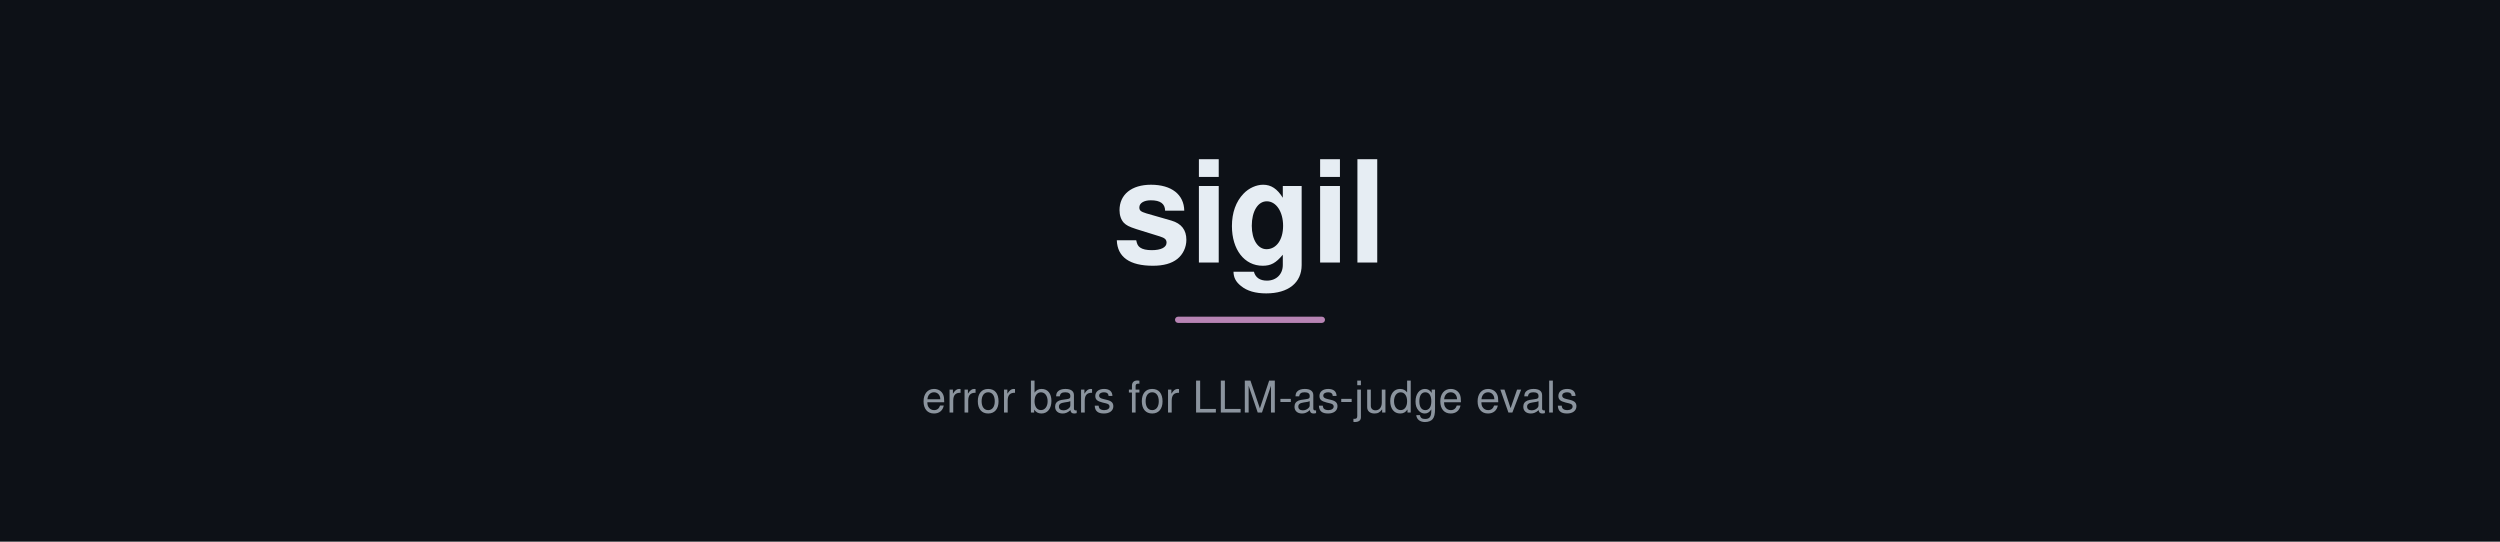
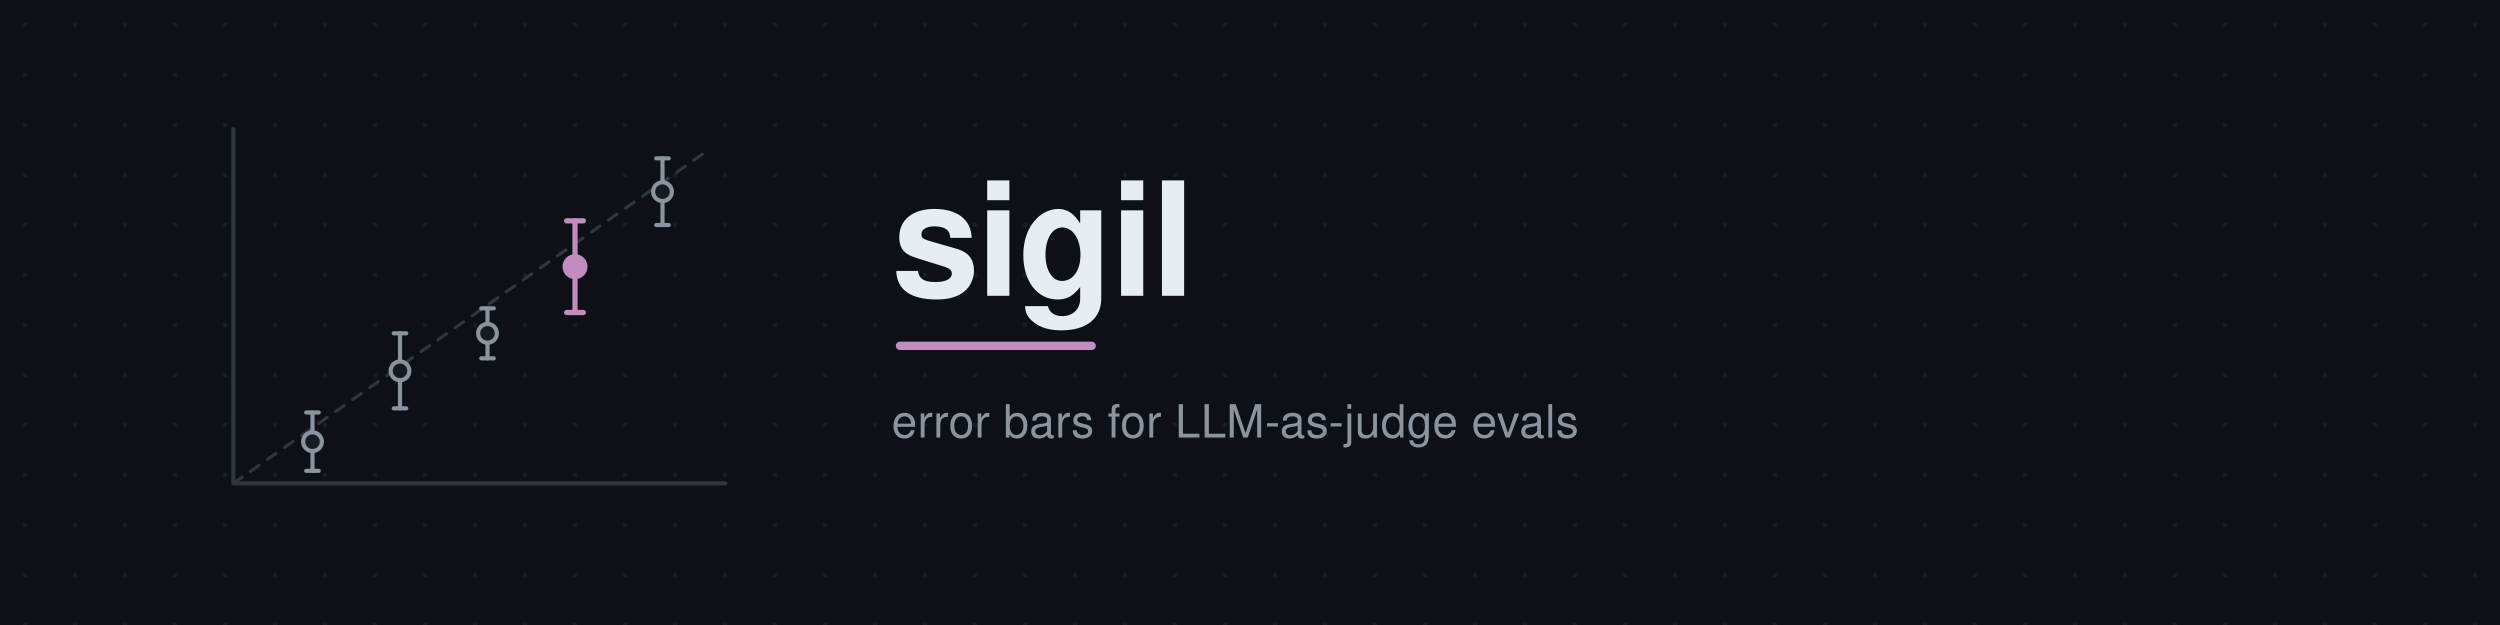
- <svg xmlns="http://www.w3.org/2000/svg" width="1200" height="260" viewBox="0 0 1200 260" role="img" aria-label="sigil: error bars for LLM-as-judge evals">
-   <rect width="1200" height="260" fill="#0D1117" />
-   <text x="600" y="126" text-anchor="middle" font-family="ui-sans-serif, -apple-system, 'Segoe UI', Helvetica, Arial, sans-serif" font-size="68" font-weight="600" letter-spacing="-1" fill="#E6EDF3">sigil</text>
-   <rect x="564" y="152" width="72" height="3" rx="1.5" fill="#B784B4" />
-   <text x="600" y="198" text-anchor="middle" font-family="ui-sans-serif, -apple-system, 'Segoe UI', Helvetica, Arial, sans-serif" font-size="21" font-weight="400" letter-spacing="0.2" fill="#8B949E">error bars for LLM-as-judge evals</text>
+ <svg xmlns="http://www.w3.org/2000/svg" width="1200" height="300" viewBox="0 0 1200 300" role="img" aria-label="sigil: error bars for LLM-as-judge evals">
+   <rect width="1200" height="300" fill="#0D1117" />
+   <defs>
+     <pattern id="dots" width="24" height="24" patternUnits="userSpaceOnUse">
+       <circle cx="12" cy="12" r="1.1" fill="#E6EDF3" />
+     </pattern>
+   </defs>
+   <rect width="1200" height="300" fill="url(#dots)" opacity="0.06" aria-hidden="true" />
+   <g aria-hidden="true" stroke-linecap="round" stroke-linejoin="round">
+     <path d="M 112 62 V 232 H 348" fill="none" stroke="#30363D" stroke-width="2" />
+     <line x1="112" y1="232" x2="340" y2="72" stroke="#30363D" stroke-width="1.5" stroke-dasharray="5 5" />
+     <line x1="150" y1="198" x2="150" y2="226" stroke="#8B949E" stroke-width="2" />
+     <line x1="147" y1="198" x2="153" y2="198" stroke="#8B949E" stroke-width="2" />
+     <line x1="147" y1="226" x2="153" y2="226" stroke="#8B949E" stroke-width="2" />
+     <circle cx="150" cy="212" r="4.5" fill="#161B22" stroke="#8B949E" stroke-width="2" />
+     <line x1="192" y1="160" x2="192" y2="196" stroke="#8B949E" stroke-width="2" />
+     <line x1="189" y1="160" x2="195" y2="160" stroke="#8B949E" stroke-width="2" />
+     <line x1="189" y1="196" x2="195" y2="196" stroke="#8B949E" stroke-width="2" />
+     <circle cx="192" cy="178" r="4.5" fill="#161B22" stroke="#8B949E" stroke-width="2" />
+     <line x1="234" y1="148" x2="234" y2="172" stroke="#8B949E" stroke-width="2" />
+     <line x1="231" y1="148" x2="237" y2="148" stroke="#8B949E" stroke-width="2" />
+     <line x1="231" y1="172" x2="237" y2="172" stroke="#8B949E" stroke-width="2" />
+     <circle cx="234" cy="160" r="4.5" fill="#161B22" stroke="#8B949E" stroke-width="2" />
+     <line x1="318" y1="76" x2="318" y2="108" stroke="#8B949E" stroke-width="2" />
+     <line x1="315" y1="76" x2="321" y2="76" stroke="#8B949E" stroke-width="2" />
+     <line x1="315" y1="108" x2="321" y2="108" stroke="#8B949E" stroke-width="2" />
+     <circle cx="318" cy="92" r="4.5" fill="#161B22" stroke="#8B949E" stroke-width="2" />
+     <line x1="276" y1="106" x2="276" y2="150" stroke="#C08DBE" stroke-width="2.5" />
+     <line x1="272" y1="106" x2="280" y2="106" stroke="#C08DBE" stroke-width="2.5" />
+     <line x1="272" y1="150" x2="280" y2="150" stroke="#C08DBE" stroke-width="2.5" />
+     <circle cx="276" cy="128" r="6" fill="#C08DBE" />
+   </g>
+   <text x="428" y="142" font-family="ui-sans-serif, -apple-system, 'Segoe UI', Helvetica, Arial, sans-serif" font-size="76" font-weight="600" letter-spacing="-1.5" fill="#E6EDF3">sigil</text>
+   <rect x="430" y="164" width="96" height="4" rx="2" fill="#C08DBE" />
+   <text x="428" y="210" font-family="ui-sans-serif, -apple-system, 'Segoe UI', Helvetica, Arial, sans-serif" font-size="22" font-weight="400" letter-spacing="0.2" fill="#8B949E">error bars for LLM-as-judge evals</text>
</svg>
